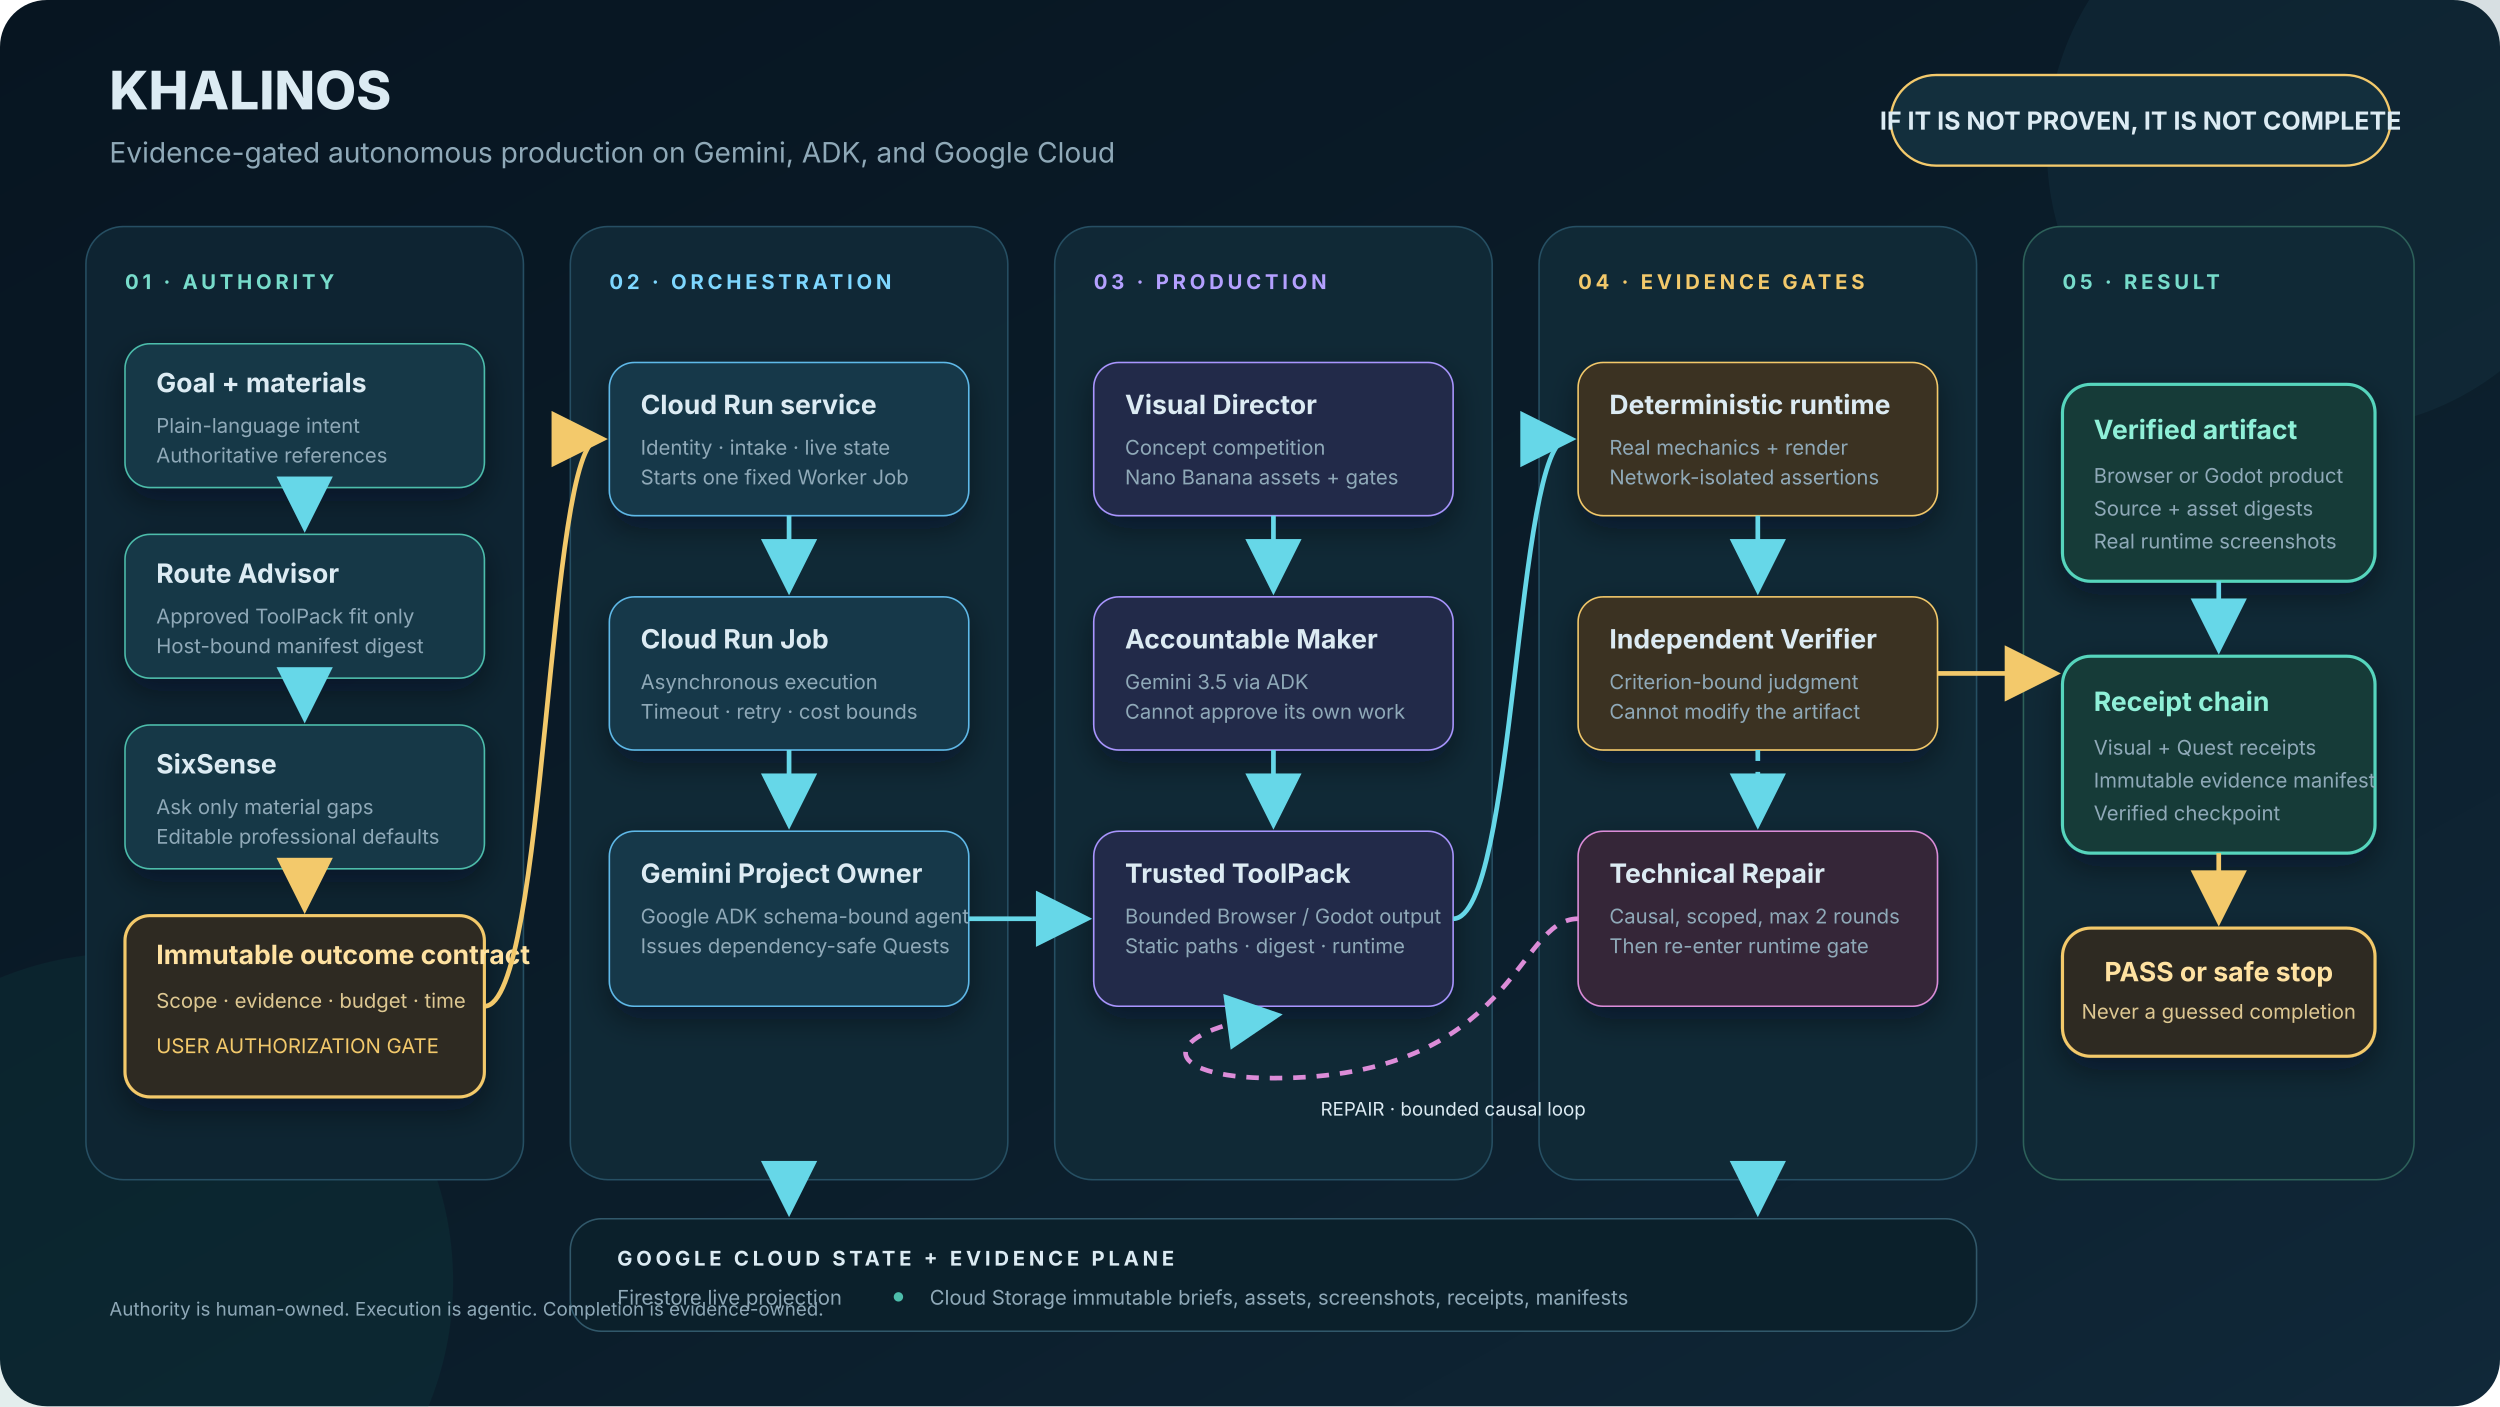
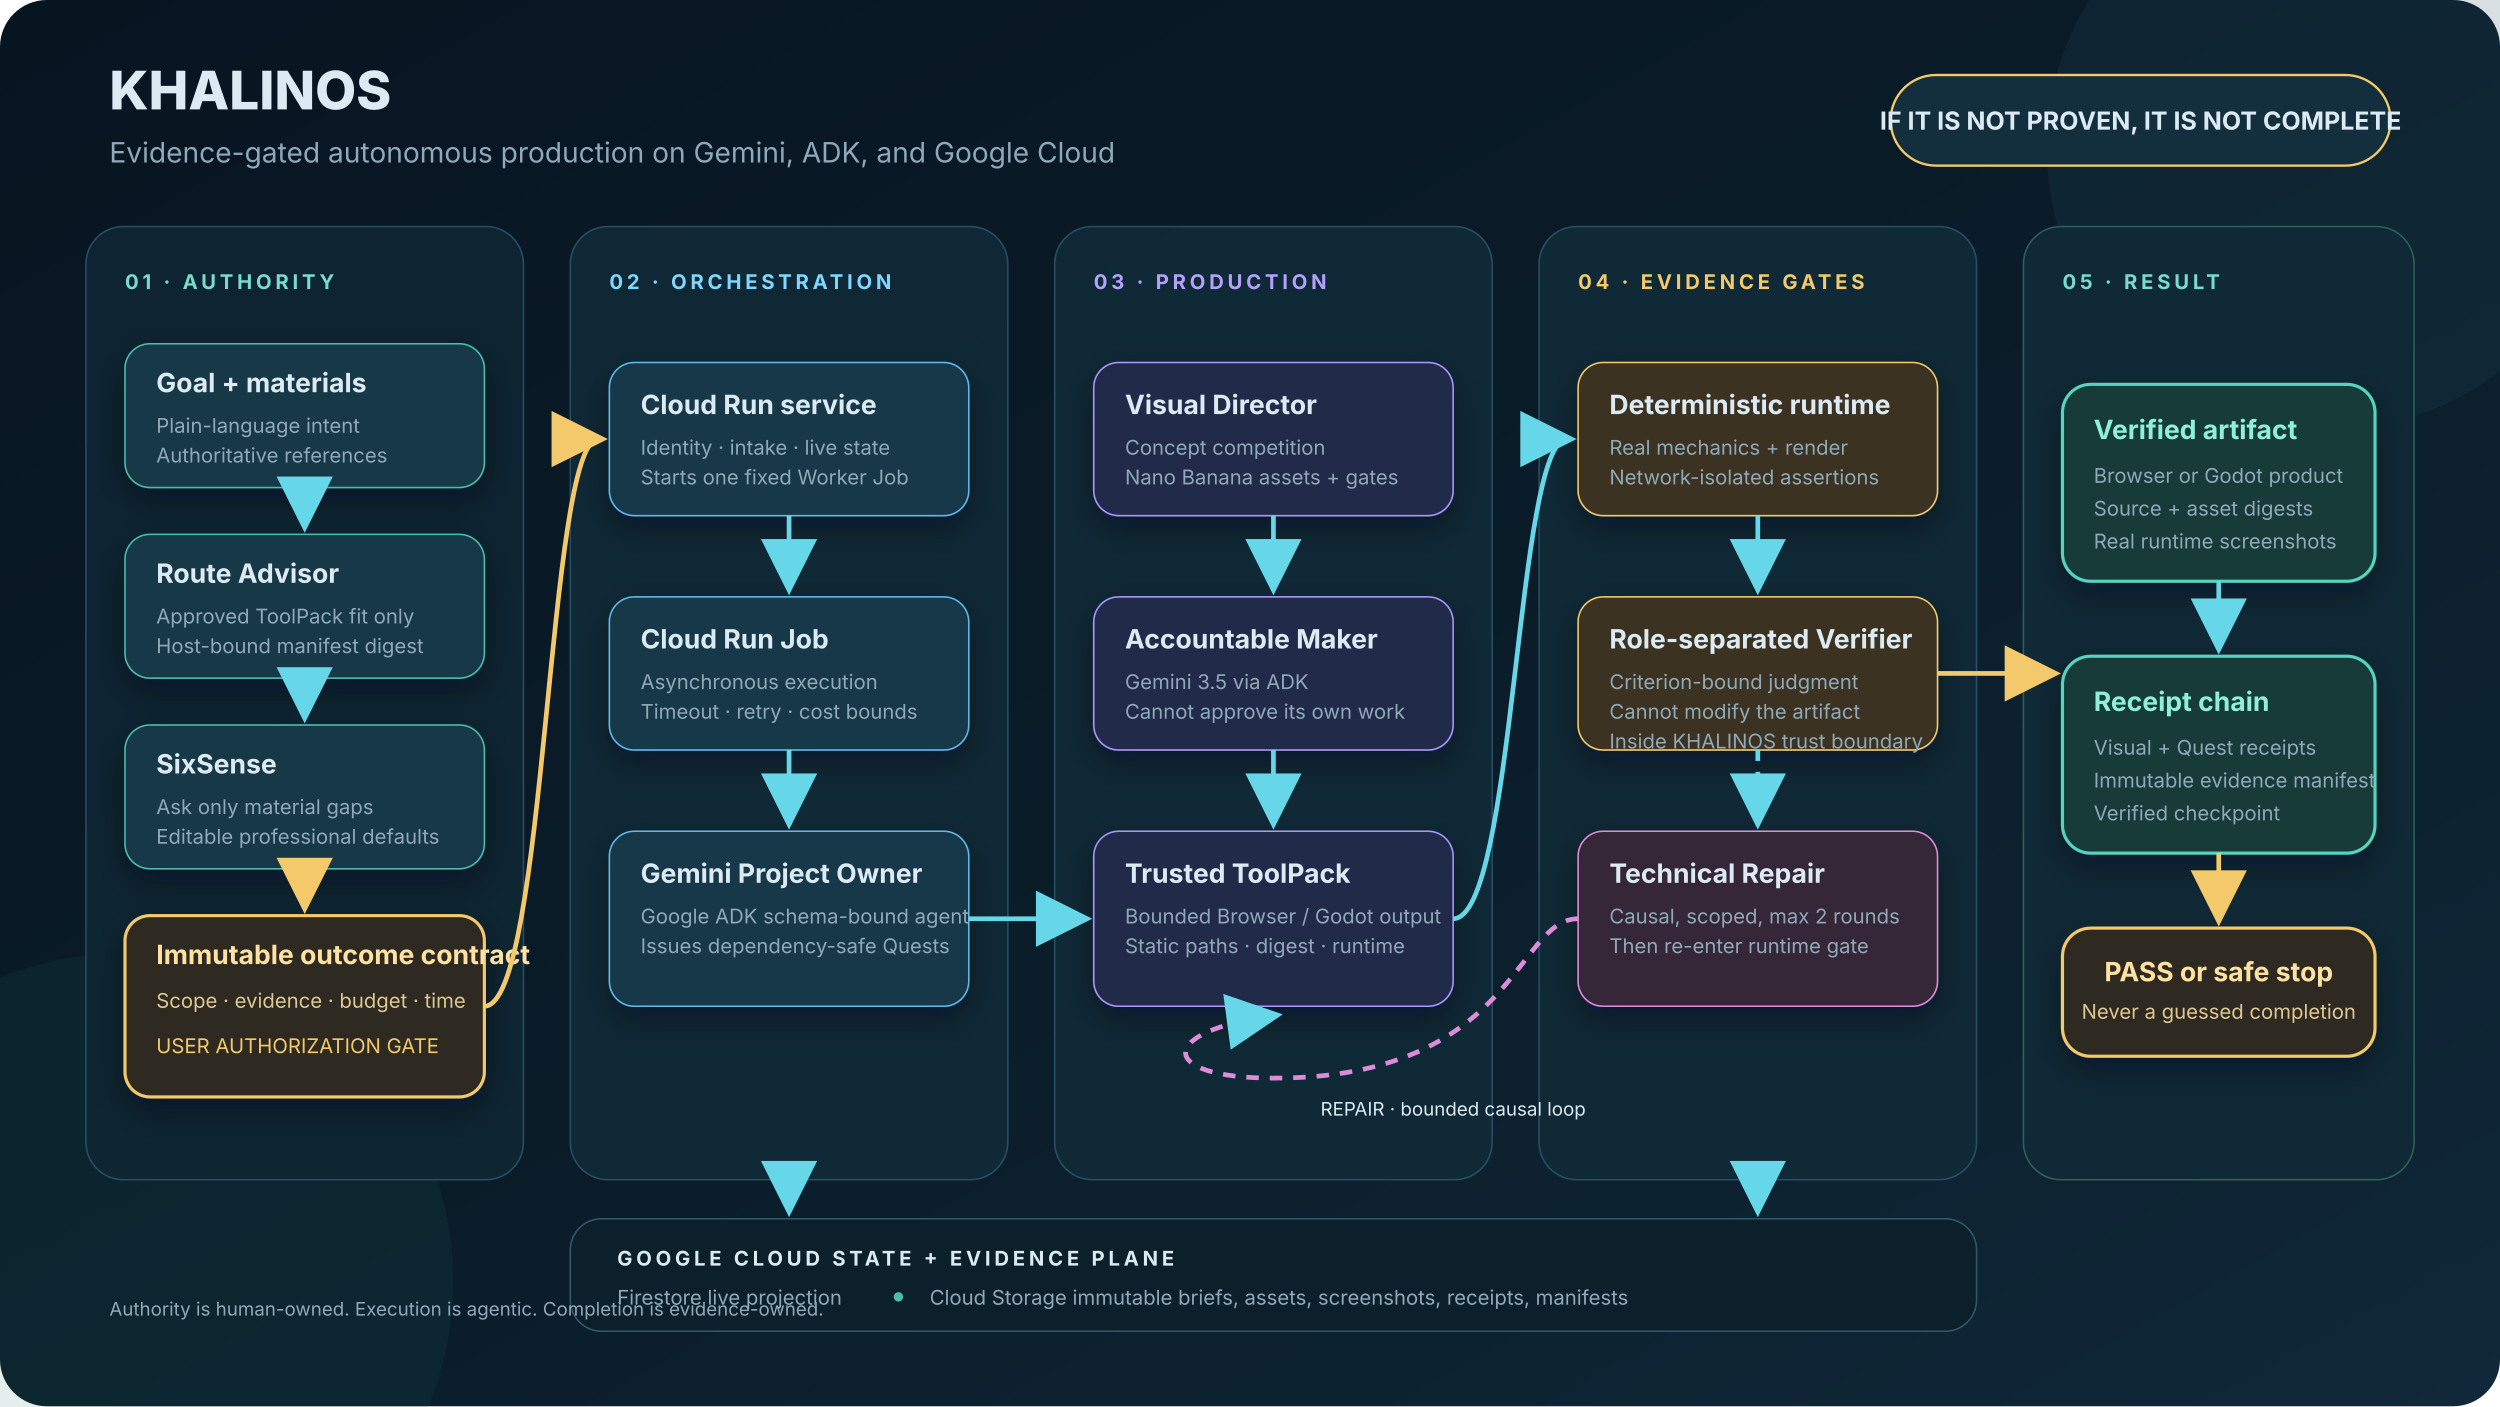
<svg xmlns="http://www.w3.org/2000/svg" width="1600" height="900" viewBox="0 0 1600 900" role="img" aria-labelledby="title desc">
  <defs>
    <linearGradient id="bg" x1="0" y1="0" x2="1" y2="1">
      <stop offset="0" stop-color="#071521" />
      <stop offset="0.56" stop-color="#0b1d2a" />
      <stop offset="1" stop-color="#102839" />
    </linearGradient>
    <linearGradient id="hero" x1="0" y1="0" x2="1" y2="0">
      <stop offset="0" stop-color="#3ce0c5" />
      <stop offset="1" stop-color="#7ed7ff" />
    </linearGradient>
    <filter id="shadow" x="-20%" y="-20%" width="140%" height="140%">
      <feDropShadow dx="0" dy="8" stdDeviation="10" flood-color="#000814" flood-opacity="0.42" />
    </filter>
    <marker id="arrow" markerWidth="12" markerHeight="12" refX="10" refY="6" orient="auto" markerUnits="strokeWidth">
      <path d="M0,0 L12,6 L0,12 z" fill="#66d7e8" />
    </marker>
    <marker id="arrowGold" markerWidth="12" markerHeight="12" refX="10" refY="6" orient="auto" markerUnits="strokeWidth">
      <path d="M0,0 L12,6 L0,12 z" fill="#f3c96b" />
    </marker>
    <style>
      .label { font-family: Inter, Segoe UI, Arial, sans-serif; fill: #dcebf3; }
      .muted { fill: #8fa9b8; }
      .caps { font-size: 13px; font-weight: 700; letter-spacing: 2.4px; }
      .lane-title { font-size: 20px; font-weight: 750; }
      .node-title { font-size: 17px; font-weight: 700; }
      .node-copy { font-size: 13px; }
      .small { font-size: 12px; }
      .flow { fill: none; stroke: #66d7e8; stroke-width: 3; marker-end: url(#arrow); }
      .gold-flow { fill: none; stroke: #f3c96b; stroke-width: 3; marker-end: url(#arrowGold); }
      .dash { stroke-dasharray: 7 7; }
    </style>
  </defs>
  <rect width="1600" height="900" rx="30" fill="url(#bg)" />
  <circle cx="1490" cy="95" r="180" fill="#1f5060" opacity="0.18" />
  <circle cx="80" cy="820" r="210" fill="#116b63" opacity="0.12" />
  <text x="70" y="70" class="label" font-size="34" font-weight="800">KHALINOS</text>
  <text x="70" y="104" class="label muted" font-size="18">Evidence-gated autonomous production on Gemini, ADK, and Google Cloud</text>
  <rect x="1210" y="48" width="320" height="58" rx="29" fill="#132f3d" stroke="#f3c96b" stroke-width="1.5" />
  <text x="1370" y="83" class="label" font-size="16" font-weight="700" text-anchor="middle">IF IT IS NOT PROVEN, IT IS NOT COMPLETE</text>
  <g opacity="0.98">
    <rect x="55" y="145" width="280" height="610" rx="24" fill="#0e2532" stroke="#275064" />
    <rect x="365" y="145" width="280" height="610" rx="24" fill="#102936" stroke="#275064" />
    <rect x="675" y="145" width="280" height="610" rx="24" fill="#102936" stroke="#275064" />
    <rect x="985" y="145" width="280" height="610" rx="24" fill="#102936" stroke="#275064" />
    <rect x="1295" y="145" width="250" height="610" rx="24" fill="#102936" stroke="#2e625b" />
  </g>
  <g class="label">
    <text x="80" y="185" class="caps" fill="#77dccb">01 · AUTHORITY</text>
    <text x="390" y="185" class="caps" fill="#7ed7ff">02 · ORCHESTRATION</text>
    <text x="700" y="185" class="caps" fill="#b4a0ff">03 · PRODUCTION</text>
    <text x="1010" y="185" class="caps" fill="#f3c96b">04 · EVIDENCE GATES</text>
    <text x="1320" y="185" class="caps" fill="#77dccb">05 · RESULT</text>
  </g>
  <g filter="url(#shadow)">
    <rect x="80" y="220" width="230" height="92" rx="16" fill="#143746" stroke="#4dbdab" />
    <rect x="80" y="342" width="230" height="92" rx="16" fill="#143746" stroke="#4dbdab" />
    <rect x="80" y="464" width="230" height="92" rx="16" fill="#143746" stroke="#4dbdab" />
    <rect x="80" y="586" width="230" height="116" rx="16" fill="#2f2a20" stroke="#f3c96b" stroke-width="2" />
  </g>
  <g class="label">
    <text x="100" y="251" class="node-title">Goal + materials</text>
    <text x="100" y="277" class="node-copy muted">Plain-language intent</text>
    <text x="100" y="296" class="node-copy muted">Authoritative references</text>
    <text x="100" y="373" class="node-title">Route Advisor</text>
    <text x="100" y="399" class="node-copy muted">Approved ToolPack fit only</text>
    <text x="100" y="418" class="node-copy muted">Host-bound manifest digest</text>
    <text x="100" y="495" class="node-title">SixSense</text>
    <text x="100" y="521" class="node-copy muted">Ask only material gaps</text>
    <text x="100" y="540" class="node-copy muted">Editable professional defaults</text>
    <text x="100" y="617" class="node-title" fill="#ffe2a1">Immutable outcome contract</text>
    <text x="100" y="645" class="node-copy" fill="#dec892">Scope · evidence · budget · time</text>
    <text x="100" y="674" class="node-copy" fill="#f3c96b">USER AUTHORIZATION GATE</text>
  </g>
  <g filter="url(#shadow)">
    <rect x="390" y="232" width="230" height="98" rx="16" fill="#15384a" stroke="#5fb9e8" />
    <rect x="390" y="382" width="230" height="98" rx="16" fill="#15384a" stroke="#5fb9e8" />
    <rect x="390" y="532" width="230" height="112" rx="16" fill="#15384a" stroke="#5fb9e8" />
  </g>
  <g class="label">
    <text x="410" y="265" class="node-title">Cloud Run service</text>
    <text x="410" y="291" class="node-copy muted">Identity · intake · live state</text>
    <text x="410" y="310" class="node-copy muted">Starts one fixed Worker Job</text>
    <text x="410" y="415" class="node-title">Cloud Run Job</text>
    <text x="410" y="441" class="node-copy muted">Asynchronous execution</text>
    <text x="410" y="460" class="node-copy muted">Timeout · retry · cost bounds</text>
    <text x="410" y="565" class="node-title">Gemini Project Owner</text>
    <text x="410" y="591" class="node-copy muted">Google ADK schema-bound agent</text>
    <text x="410" y="610" class="node-copy muted">Issues dependency-safe Quests</text>
  </g>
  <g filter="url(#shadow)">
    <rect x="700" y="232" width="230" height="98" rx="16" fill="#242c48" stroke="#a995ff" />
    <rect x="700" y="382" width="230" height="98" rx="16" fill="#242c48" stroke="#a995ff" />
    <rect x="700" y="532" width="230" height="112" rx="16" fill="#242c48" stroke="#a995ff" />
  </g>
  <g class="label">
    <text x="720" y="265" class="node-title">Visual Director</text>
    <text x="720" y="291" class="node-copy muted">Concept competition</text>
    <text x="720" y="310" class="node-copy muted">Nano Banana assets + gates</text>
    <text x="720" y="415" class="node-title">Accountable Maker</text>
    <text x="720" y="441" class="node-copy muted">Gemini 3.5 via ADK</text>
    <text x="720" y="460" class="node-copy muted">Cannot approve its own work</text>
    <text x="720" y="565" class="node-title">Trusted ToolPack</text>
    <text x="720" y="591" class="node-copy muted">Bounded Browser / Godot output</text>
    <text x="720" y="610" class="node-copy muted">Static paths · digest · runtime</text>
  </g>
  <g filter="url(#shadow)">
    <rect x="1010" y="232" width="230" height="98" rx="16" fill="#3a3020" stroke="#f3c96b" />
    <rect x="1010" y="382" width="230" height="98" rx="16" fill="#3a3020" stroke="#f3c96b" />
    <rect x="1010" y="532" width="230" height="112" rx="16" fill="#342638" stroke="#dc8cd8" />
  </g>
  <g class="label">
    <text x="1030" y="265" class="node-title">Deterministic runtime</text>
    <text x="1030" y="291" class="node-copy muted">Real mechanics + render</text>
    <text x="1030" y="310" class="node-copy muted">Network-isolated assertions</text>
-     <text x="1030" y="415" class="node-title">Independent Verifier</text>
+     <text x="1030" y="415" class="node-title">Role-separated Verifier</text>
    <text x="1030" y="441" class="node-copy muted">Criterion-bound judgment</text>
    <text x="1030" y="460" class="node-copy muted">Cannot modify the artifact</text>
+     <text x="1030" y="479" class="node-copy muted">Inside KHALINOS trust boundary</text>
    <text x="1030" y="565" class="node-title">Technical Repair</text>
    <text x="1030" y="591" class="node-copy muted">Causal, scoped, max 2 rounds</text>
    <text x="1030" y="610" class="node-copy muted">Then re-enter runtime gate</text>
  </g>
  <g filter="url(#shadow)">
    <rect x="1320" y="246" width="200" height="126" rx="18" fill="#123b38" stroke="#57d5bd" stroke-width="2" />
    <rect x="1320" y="420" width="200" height="126" rx="18" fill="#123b38" stroke="#57d5bd" stroke-width="2" />
    <rect x="1320" y="594" width="200" height="82" rx="18" fill="#2f2a20" stroke="#f3c96b" stroke-width="2" />
  </g>
  <g class="label">
    <text x="1340" y="281" class="node-title" fill="#8ff0d8">Verified artifact</text>
    <text x="1340" y="309" class="node-copy muted">Browser or Godot product</text>
    <text x="1340" y="330" class="node-copy muted">Source + asset digests</text>
    <text x="1340" y="351" class="node-copy muted">Real runtime screenshots</text>
    <text x="1340" y="455" class="node-title" fill="#8ff0d8">Receipt chain</text>
    <text x="1340" y="483" class="node-copy muted">Visual + Quest receipts</text>
    <text x="1340" y="504" class="node-copy muted">Immutable evidence manifest</text>
    <text x="1340" y="525" class="node-copy muted">Verified checkpoint</text>
    <text x="1420" y="628" class="node-title" fill="#ffe2a1" text-anchor="middle">PASS or safe stop</text>
    <text x="1420" y="652" class="node-copy" fill="#dec892" text-anchor="middle">Never a guessed completion</text>
  </g>
  <path class="flow" d="M195 312 V335" />
  <path class="flow" d="M195 434 V457" />
  <path class="gold-flow" d="M195 556 V579" />
  <path class="gold-flow" d="M310 644 C350 644 350 281 383 281" />
  <path class="flow" d="M505 330 V375" />
  <path class="flow" d="M505 480 V525" />
  <path class="flow" d="M620 588 H693" />
  <path class="flow" d="M815 330 V375" />
  <path class="flow" d="M815 480 V525" />
  <path class="flow" d="M930 588 C970 588 970 281 1003 281" />
  <path class="flow" d="M1125 330 V375" />
  <path class="gold-flow" d="M1240 431 H1313" />
  <path class="flow" d="M1420 372 V413" />
  <path class="gold-flow" d="M1420 546 V587" />
  <path class="flow dash" d="M1125 480 V525" />
  <path d="M1010 588 C970 588 970 690 815 690 C740 690 740 660 815 650" fill="none" stroke="#dc8cd8" stroke-width="3" stroke-dasharray="8 7" marker-end="url(#arrow)" />
  <text x="930" y="714" class="label small" fill="#dc8cd8" text-anchor="middle">REPAIR · bounded causal loop</text>
  <rect x="365" y="780" width="900" height="72" rx="20" fill="#0b202b" stroke="#31586a" />
  <text x="395" y="810" class="label caps" fill="#7ed7ff">GOOGLE CLOUD STATE + EVIDENCE PLANE</text>
  <text x="395" y="835" class="label node-copy muted">Firestore live projection</text>
  <circle cx="575" cy="830" r="3" fill="#4dbdab" />
  <text x="595" y="835" class="label node-copy muted">Cloud Storage immutable briefs, assets, screenshots, receipts, manifests</text>
  <path class="flow dash" d="M505 755 V773" />
  <path class="flow dash" d="M1125 755 V773" />
  <text x="70" y="842" class="label small muted">Authority is human-owned. Execution is agentic. Completion is evidence-owned.</text>
</svg>
